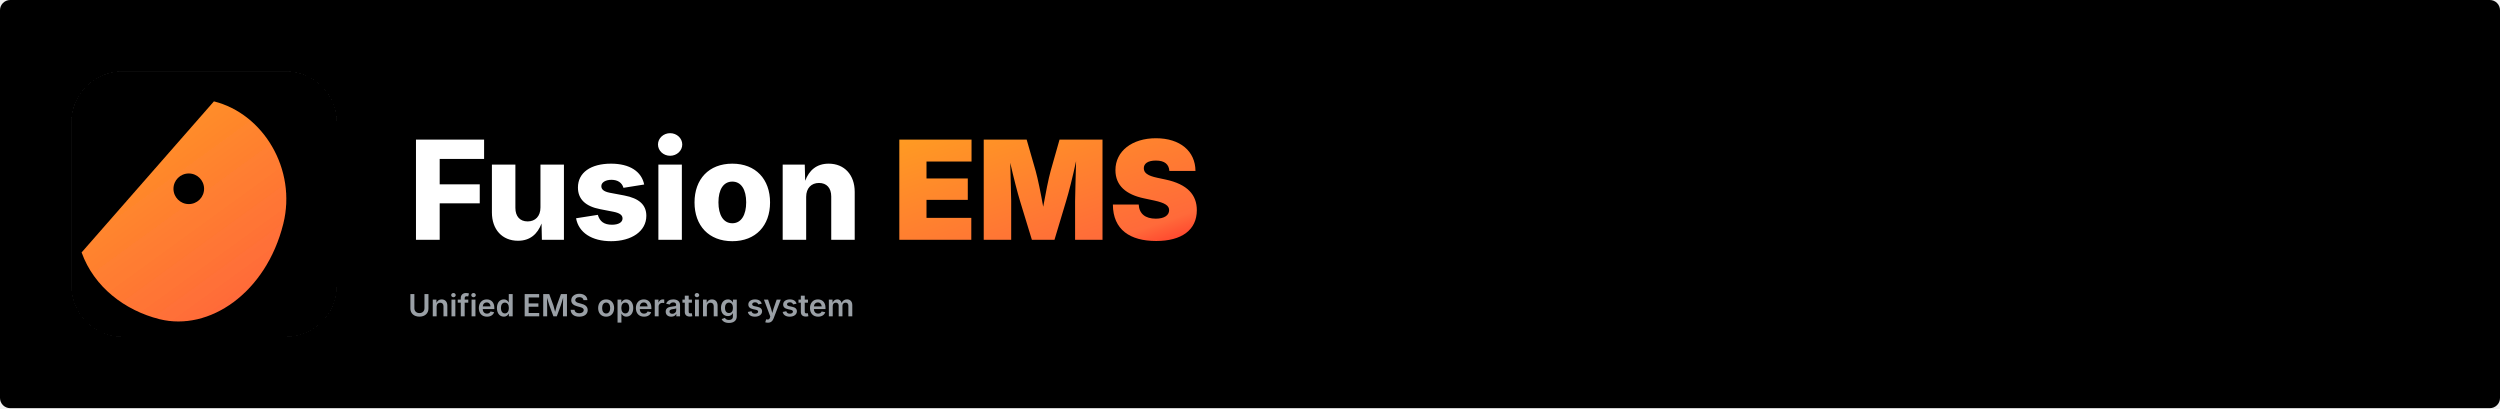
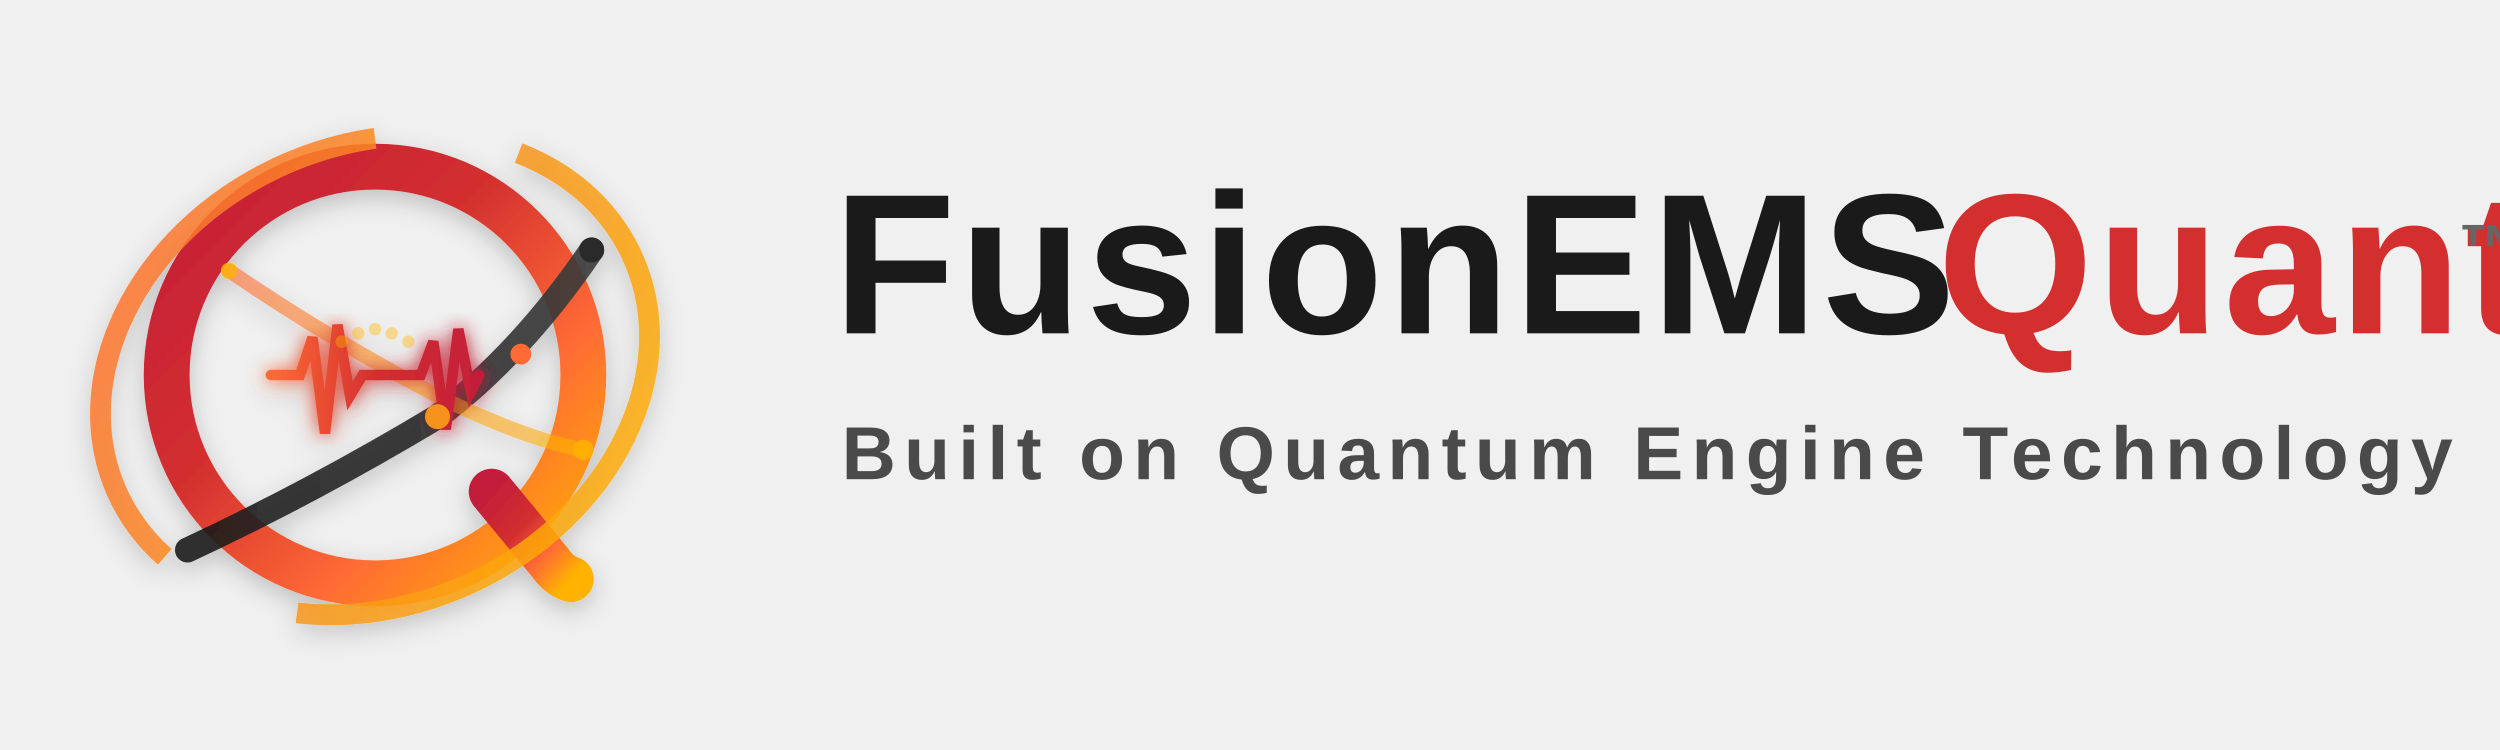
- <svg xmlns="http://www.w3.org/2000/svg" width="980" height="160" viewBox="0 0 980 160" role="img" aria-label="FusionEMS logo - dark header">
+ <svg xmlns="http://www.w3.org/2000/svg" width="600" height="180" viewBox="0 0 600 180" fill="none">
  <defs>
-     <linearGradient id="g1" x1="0" x2="1" y1="0" y2="1">
-       <stop offset="0%" stop-color="#FF9B22" />
-       <stop offset="85%" stop-color="#FF6A3A" />
-       <stop offset="100%" stop-color="#FF3A2A" />
+     <linearGradient id="qGradFull" x1="0%" y1="0%" x2="100%" y2="100%">
+       <stop offset="0%" style="stop-color:#C41E3A;stop-opacity:1" />
+       <stop offset="40%" style="stop-color:#D32F2F;stop-opacity:1" />
+       <stop offset="70%" style="stop-color:#FF6B35;stop-opacity:1" />
+       <stop offset="100%" style="stop-color:#FFB300;stop-opacity:1" />
    </linearGradient>
-     <filter id="shadow" x="-50%" y="-50%" width="200%" height="200%">
-       <feDropShadow dx="0" dy="6" stdDeviation="10" flood-color="#000" flood-opacity="0.55" />
+     <linearGradient id="orbit1GradFull" x1="0%" y1="0%" x2="100%" y2="0%">
+       <stop offset="0%" style="stop-color:#1a1a1a;stop-opacity:1" />
+       <stop offset="100%" style="stop-color:#3a3a3a;stop-opacity:1" />
+     </linearGradient>
+     <linearGradient id="orbit2GradFull" x1="0%" y1="0%" x2="100%" y2="100%">
+       <stop offset="0%" style="stop-color:#FF6B35;stop-opacity:1" />
+       <stop offset="50%" style="stop-color:#F7931E;stop-opacity:1" />
+       <stop offset="100%" style="stop-color:#FFB300;stop-opacity:1" />
+     </linearGradient>
+     <linearGradient id="ekgGradFull" x1="0%" y1="0%" x2="100%" y2="0%">
+       <stop offset="0%" style="stop-color:#FF6B35;stop-opacity:1" />
+       <stop offset="50%" style="stop-color:#D32F2F;stop-opacity:1" />
+       <stop offset="100%" style="stop-color:#C41E3A;stop-opacity:1" />
+     </linearGradient>
+     <filter id="glowFull">
+       <feGaussianBlur stdDeviation="2" result="coloredBlur" />
+       <feMerge>
+         <feMergeNode in="coloredBlur" />
+         <feMergeNode in="SourceGraphic" />
+       </feMerge>
+     </filter>
+     <filter id="shadowFull">
+       <feDropShadow dx="0" dy="2" stdDeviation="3" flood-opacity="0.2" />
    </filter>
  </defs>
-   <rect width="980" height="160" fill="#000000" rx="4" />
-   <g transform="translate(28,28)" filter="url(#shadow)">
-     <rect x="0" y="0" width="104" height="104" rx="20" fill="#000000" stroke="#111" stroke-opacity="0.35" />
-     <g transform="translate(52,52)">
-       <path d="M0,-34 C20,-34 38,-16 38,6 C38,34 20,54 0,54 C-14,54 -28,48 -36,36" fill="url(#g1)" transform="rotate(14) translate(-6,-6)" />
-       <circle cx="-6" cy="-6" r="6" fill="#000000" />
+   <g transform="translate(90, 90)" filter="url(#shadowFull)">
+     <circle cx="0" cy="0" r="50" stroke="url(#qGradFull)" stroke-width="11" fill="none" />
+     <path d="M 28 28 L 42 45 Q 44 48 47 49" stroke="url(#qGradFull)" stroke-width="11" stroke-linecap="round" />
+     <path d="M -45 42 Q -15 28 15 10 Q 35 -5 52 -30" stroke="url(#orbit1GradFull)" stroke-width="6" fill="none" stroke-linecap="round" opacity="0.9" />
+     <ellipse cx="0" cy="0" rx="68" ry="55" stroke="url(#orbit2GradFull)" stroke-width="5" fill="none" opacity="0.85" transform="rotate(-25)" stroke-dasharray="140 35" />
+     <path d="M -35 -25 Q -10 -8 15 5 Q 35 15 50 18" stroke="url(#orbit2GradFull)" stroke-width="3.5" fill="none" stroke-linecap="round" opacity="0.6" />
+     <path d="M -25 0 L -18 0 L -15 -9 L -12 14 L -9 -12 L -6 5 L -3 0 L 7 0 M 8 0 L 11 0 L 14 -8 L 17 13 L 20 -11 L 23 4 L 25 0" stroke="url(#ekgGradFull)" stroke-width="2.5" fill="none" stroke-linecap="round" filter="url(#glowFull)" />
+     <circle cx="52" cy="-30" r="3" fill="#2a2a2a" />
+     <circle cx="35" cy="-5" r="2.5" fill="#FF6B35" />
+     <circle cx="15" cy="10" r="3" fill="#F7931E" />
+     <circle cx="-35" cy="-25" r="2" fill="#FFB300" opacity="0.8" />
+     <circle cx="50" cy="18" r="2.5" fill="#FFB300" opacity="0.7" />
+     <g opacity="0.4">
+       <circle cx="-8" cy="-8" r="1.5" fill="#FFB300" />
+       <circle cx="-4" cy="-10" r="1.5" fill="#FFB300" />
+       <circle cx="0" cy="-11" r="1.5" fill="#FFB300" />
+       <circle cx="4" cy="-10" r="1.5" fill="#FFB300" />
+       <circle cx="8" cy="-8" r="1.5" fill="#FFB300" />
    </g>
  </g>
-   <g transform="translate(160,88)">
-     <text x="0" y="6" font-family="Inter, Roboto, Arial, sans-serif" font-weight="800" font-size="54" fill="#FFFFFF">Fusion</text>
-     <text x="190" y="6" font-family="Inter, Roboto, Arial, sans-serif" font-weight="900" font-size="54" fill="url(#g1)">EMS</text>
-     <text x="0" y="36" font-family="Inter, Roboto, Arial, sans-serif" font-weight="600" font-size="12" fill="#9AA0A6">Unified EMS operating system</text>
+   <g transform="translate(200, 0)">
+     <text x="0" y="80" font-family="Arial, Helvetica, sans-serif" font-size="48" font-weight="900" fill="#1a1a1a" letter-spacing="1">
+       FusionEMS
+     </text>
+     <text x="265" y="80" font-family="Arial, Helvetica, sans-serif" font-size="48" font-weight="900" fill="#D32F2F" letter-spacing="1">
+       Quantum
+     </text>
+     <text x="390" y="65" font-family="Arial, Helvetica, sans-serif" font-size="16" font-weight="700" fill="#666666">
+       ™
+     </text>
+     <text x="2" y="115" font-family="Arial, Helvetica, sans-serif" font-size="18" font-weight="600" fill="#4a4a4a" letter-spacing="2">
+       Built on Quantum Engine Technology
+     </text>
  </g>
</svg>
